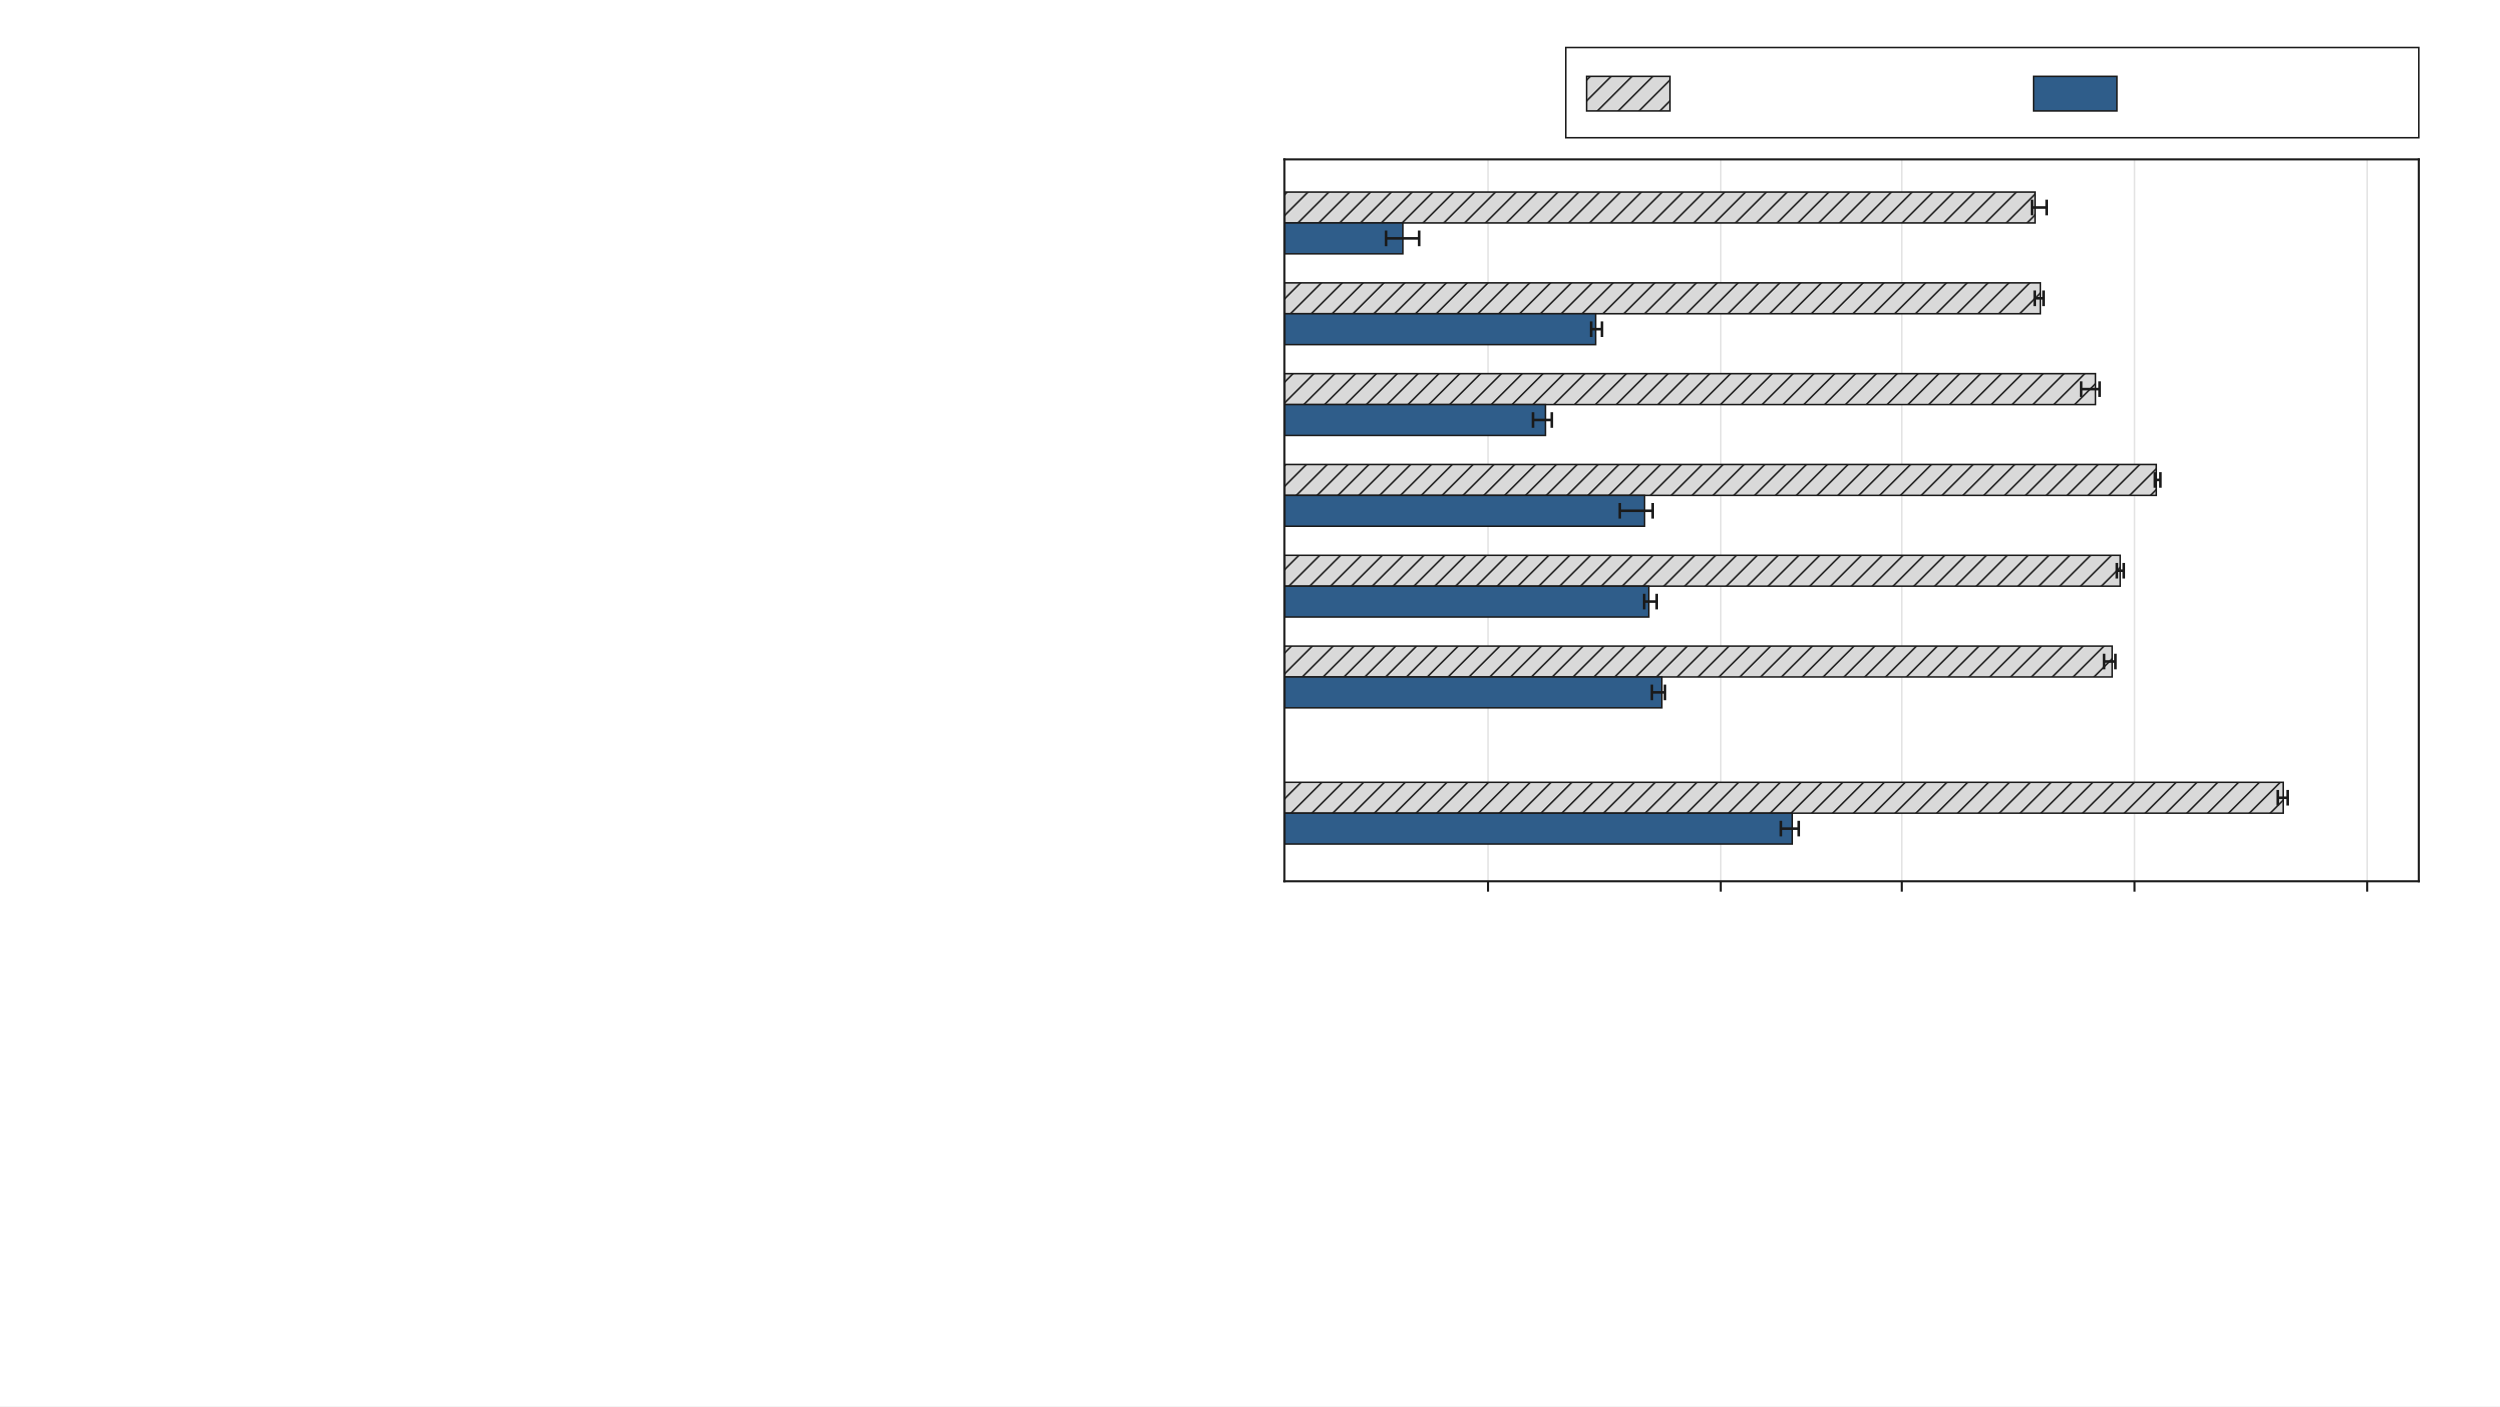
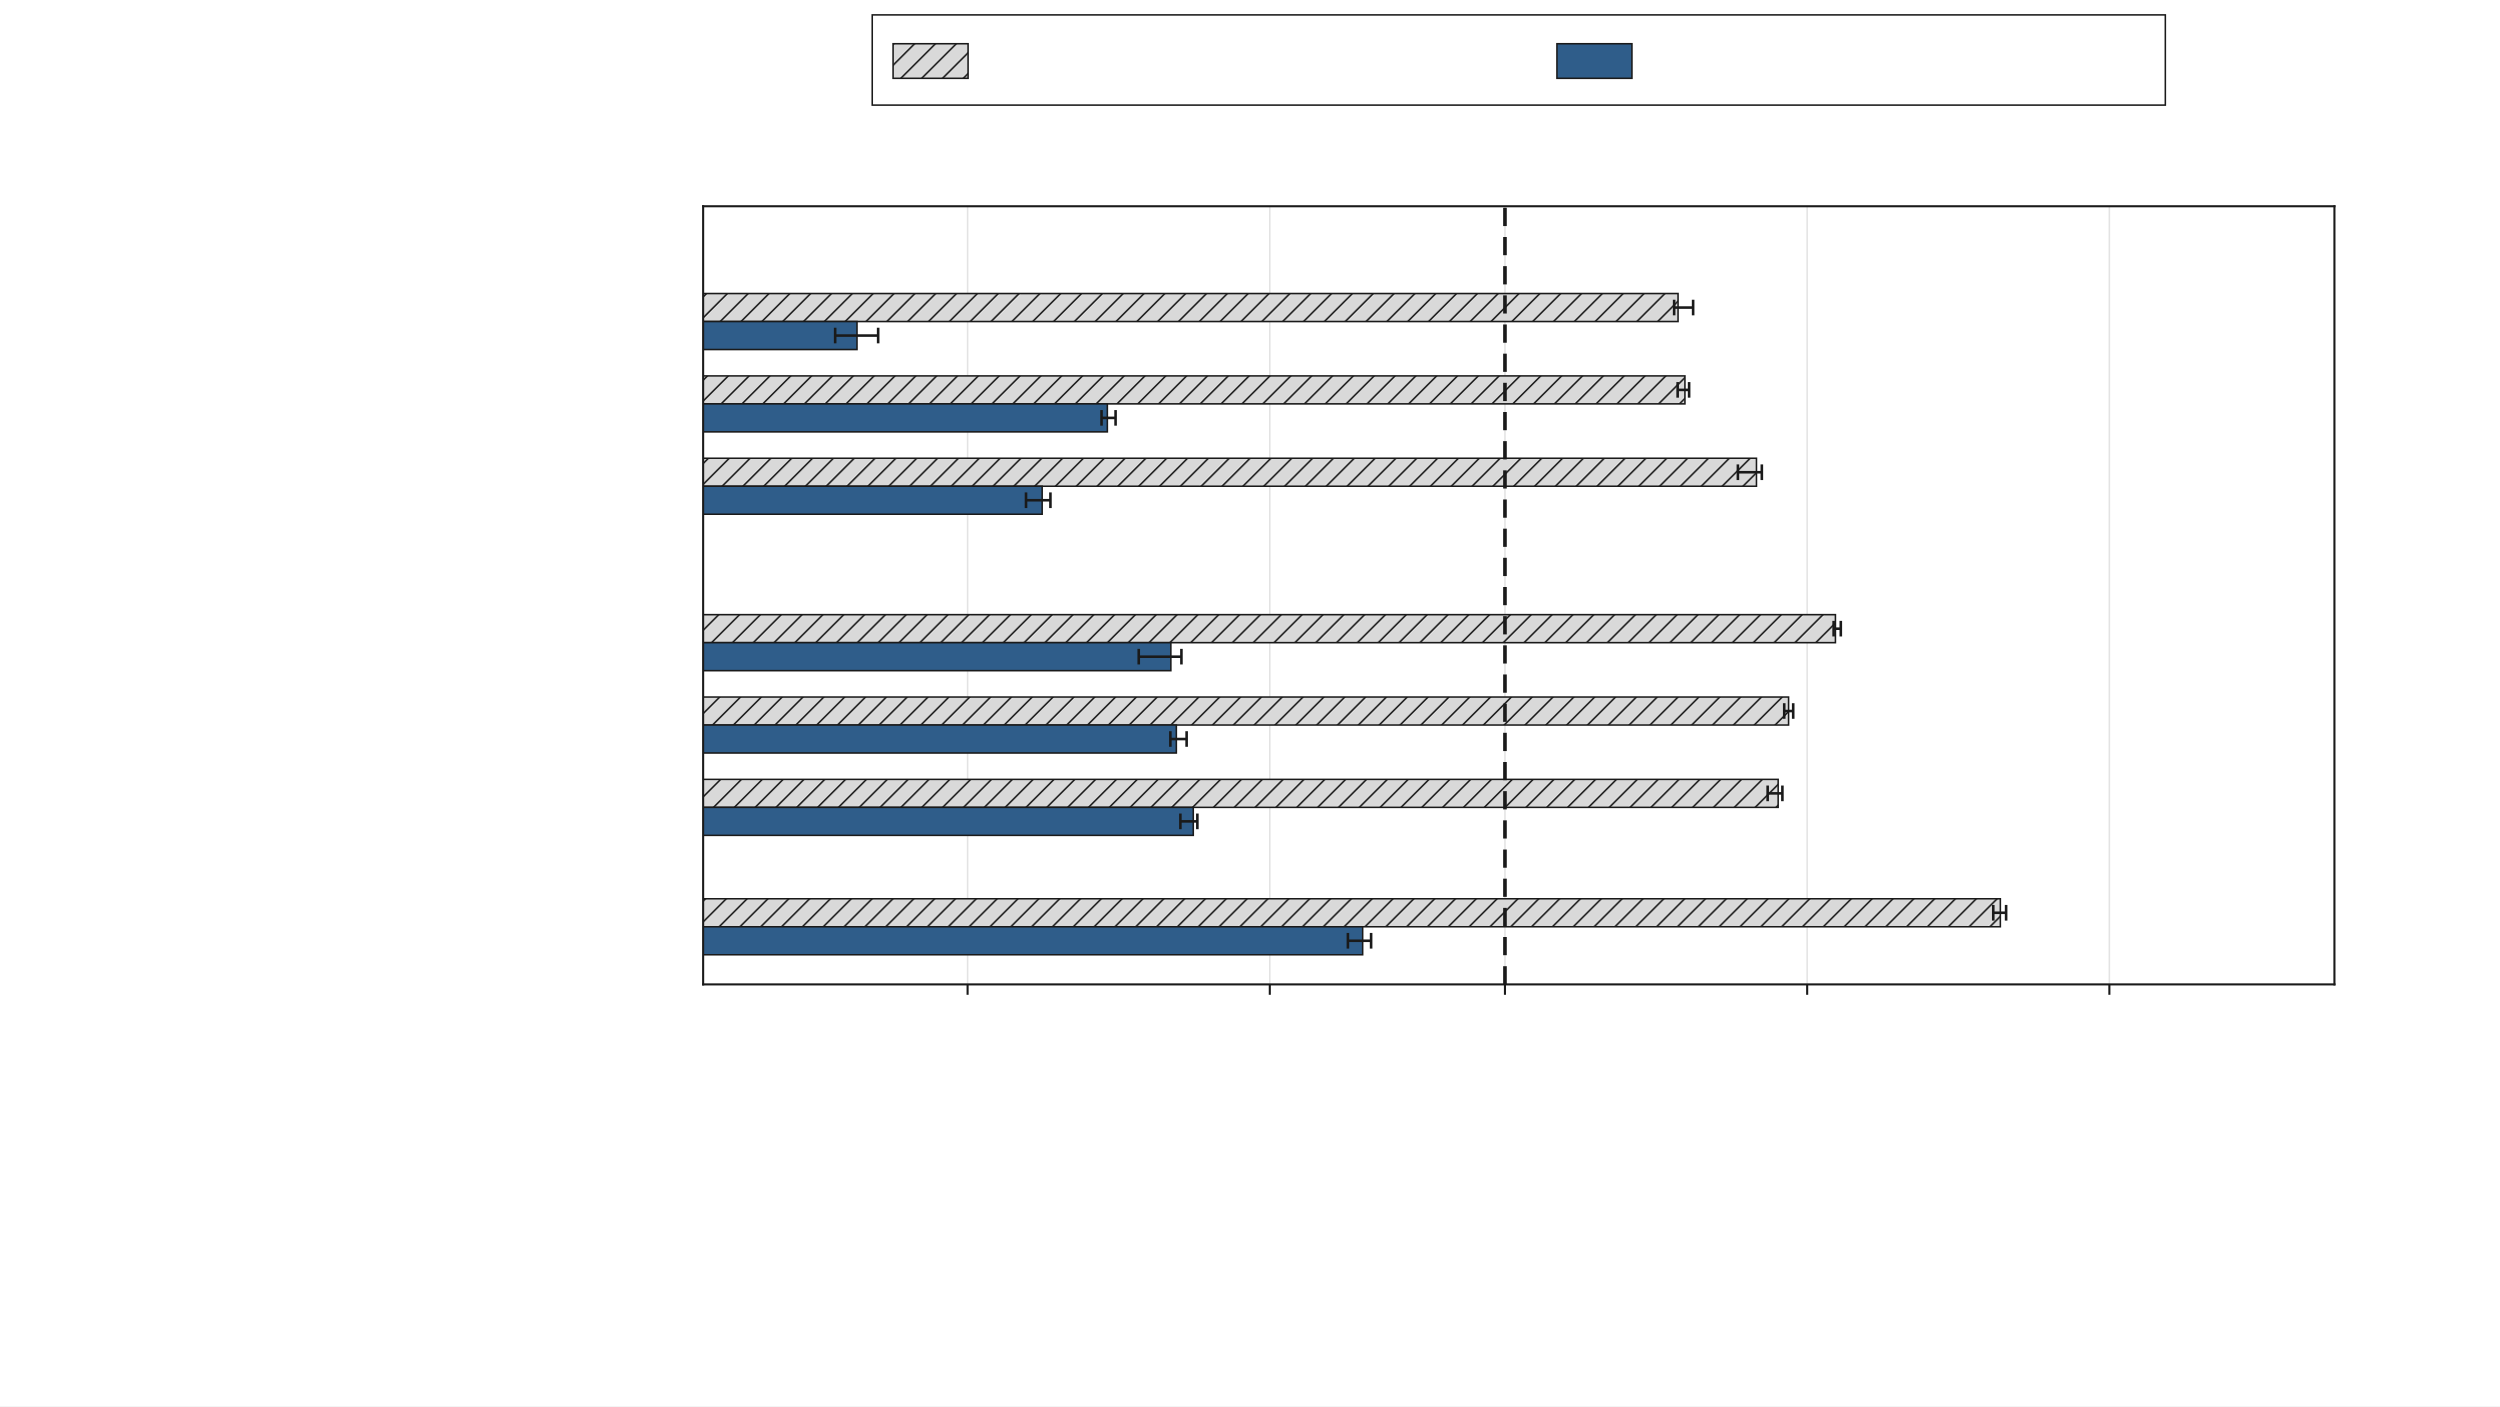
<svg xmlns="http://www.w3.org/2000/svg" xmlns:xlink="http://www.w3.org/1999/xlink" width="959.976pt" height="540pt" viewBox="0 0 959.976 540" version="1.1">
  <defs>
    <style type="text/css">*{stroke-linejoin: round; stroke-linecap: butt}</style>
  </defs>
  <g id="figure_1">
    <g id="patch_1">
      <path d="M 0 540  L 959.976 540  L 959.976 0  L 0 0  z " style="fill: #ffffff" />
    </g>
    <g id="axes_1">
      <g id="patch_2">
-         <path d="M 493.2 338.4  L 928.8 338.4  L 928.8 61.2  L 493.2 61.2  z " style="fill: #ffffff" />
+         <path d="M 270 378  L 896.4 378  L 896.4 79.2  L 270 79.2  z " style="fill: #ffffff" />
      </g>
      <g id="matplotlib.axis_1">
        <g id="xtick_1">
          <g id="bg:grid">
-             <path d="M 571.389 338.4  L 571.389 61.2  " clip-path="url(#p5100b1b1b0)" style="fill: none; stroke: #e3e3e3; stroke-width: 0.6; stroke-linecap: square" />
+             <path d="M 371.546 378  L 371.546 79.2  " clip-path="url(#p2a2bce3b13)" style="fill: none; stroke: #e3e3e3; stroke-width: 0.6; stroke-linecap: square" />
          </g>
          <g id="line2d_1">
            <defs>
-               <path id="m1a7d754cd2" d="M 0 0  L 0 4  " style="stroke: #1a1a1a; stroke-width: 0.8" />
+               <path id="m1b70119677" d="M 0 0  L 0 4  " style="stroke: #1a1a1a; stroke-width: 0.8" />
            </defs>
            <g>
-               <use xlink:href="#m1a7d754cd2" x="571.389" y="338.4" style="fill: #1a1a1a; stroke: #1a1a1a; stroke-width: 0.8" />
+               <use xlink:href="#m1b70119677" x="371.546" y="378" style="fill: #1a1a1a; stroke: #1a1a1a; stroke-width: 0.8" />
            </g>
          </g>
        </g>
        <g id="xtick_2">
          <g id="bg:grid">
-             <path d="M 660.742 338.4  L 660.742 61.2  " clip-path="url(#p5100b1b1b0)" style="fill: none; stroke: #e3e3e3; stroke-width: 0.6; stroke-linecap: square" />
+             <path d="M 487.59 378  L 487.59 79.2  " clip-path="url(#p2a2bce3b13)" style="fill: none; stroke: #e3e3e3; stroke-width: 0.6; stroke-linecap: square" />
          </g>
          <g id="line2d_2">
            <g>
-               <use xlink:href="#m1a7d754cd2" x="660.742" y="338.4" style="fill: #1a1a1a; stroke: #1a1a1a; stroke-width: 0.8" />
+               <use xlink:href="#m1b70119677" x="487.59" y="378" style="fill: #1a1a1a; stroke: #1a1a1a; stroke-width: 0.8" />
            </g>
          </g>
        </g>
        <g id="xtick_3">
          <g id="bg:grid">
-             <path d="M 730.272 338.4  L 730.272 61.2  " clip-path="url(#p5100b1b1b0)" style="fill: none; stroke: #e3e3e3; stroke-width: 0.6; stroke-linecap: square" />
+             <path d="M 577.89 378  L 577.89 79.2  " clip-path="url(#p2a2bce3b13)" style="fill: none; stroke: #e3e3e3; stroke-width: 0.6; stroke-linecap: square" />
          </g>
          <g id="line2d_3">
            <g>
-               <use xlink:href="#m1a7d754cd2" x="730.272" y="338.4" style="fill: #1a1a1a; stroke: #1a1a1a; stroke-width: 0.8" />
+               <use xlink:href="#m1b70119677" x="577.89" y="378" style="fill: #1a1a1a; stroke: #1a1a1a; stroke-width: 0.8" />
            </g>
          </g>
        </g>
        <g id="xtick_4">
          <g id="bg:grid">
-             <path d="M 819.624 338.4  L 819.624 61.2  " clip-path="url(#p5100b1b1b0)" style="fill: none; stroke: #e3e3e3; stroke-width: 0.6; stroke-linecap: square" />
+             <path d="M 693.934 378  L 693.934 79.2  " clip-path="url(#p2a2bce3b13)" style="fill: none; stroke: #e3e3e3; stroke-width: 0.6; stroke-linecap: square" />
          </g>
          <g id="line2d_4">
            <g>
-               <use xlink:href="#m1a7d754cd2" x="819.624" y="338.4" style="fill: #1a1a1a; stroke: #1a1a1a; stroke-width: 0.8" />
+               <use xlink:href="#m1b70119677" x="693.934" y="378" style="fill: #1a1a1a; stroke: #1a1a1a; stroke-width: 0.8" />
            </g>
          </g>
        </g>
        <g id="xtick_5">
          <g id="bg:grid">
-             <path d="M 908.977 338.4  L 908.977 61.2  " clip-path="url(#p5100b1b1b0)" style="fill: none; stroke: #e3e3e3; stroke-width: 0.6; stroke-linecap: square" />
+             <path d="M 809.979 378  L 809.979 79.2  " clip-path="url(#p2a2bce3b13)" style="fill: none; stroke: #e3e3e3; stroke-width: 0.6; stroke-linecap: square" />
          </g>
          <g id="line2d_5">
            <g>
-               <use xlink:href="#m1a7d754cd2" x="908.977" y="338.4" style="fill: #1a1a1a; stroke: #1a1a1a; stroke-width: 0.8" />
+               <use xlink:href="#m1b70119677" x="809.979" y="378" style="fill: #1a1a1a; stroke: #1a1a1a; stroke-width: 0.8" />
            </g>
          </g>
        </g>
      </g>
      <g id="matplotlib.axis_2">
        <g id="ytick_1">
          <g id="line2d_6" />
        </g>
        <g id="ytick_2">
          <g id="line2d_7" />
        </g>
        <g id="ytick_3">
          <g id="line2d_8" />
        </g>
        <g id="ytick_4">
          <g id="line2d_9" />
        </g>
        <g id="ytick_5">
          <g id="line2d_10" />
        </g>
        <g id="ytick_6">
          <g id="line2d_11" />
        </g>
        <g id="ytick_7">
          <g id="line2d_12" />
        </g>
      </g>
      <g id="patch_3">
-         <path d="M 493.2 73.752  L 781.45 73.752  L 781.45 85.608  L 493.2 85.608  z " clip-path="url(#p5100b1b1b0)" style="fill: url(#h4cf9da2edd); stroke: #1a1a1a; stroke-width: 0.6; stroke-linejoin: miter" />
+         <path d="M 270 112.716  L 644.356 112.716  L 644.356 123.467  L 270 123.467  z " clip-path="url(#p2a2bce3b13)" style="fill: url(#hcbcbb12911); stroke: #1a1a1a; stroke-width: 0.6; stroke-linejoin: miter" />
      </g>
      <g id="patch_4">
-         <path d="M 493.2 85.608  L 538.695 85.608  L 538.695 97.463  L 493.2 97.463  z " clip-path="url(#p5100b1b1b0)" style="fill: #2f5d8a; stroke: #1a1a1a; stroke-width: 0.6; stroke-linejoin: miter" />
+         <path d="M 270 123.467  L 329.085 123.467  L 329.085 134.217  L 270 134.217  z " clip-path="url(#p2a2bce3b13)" style="fill: #2f5d8a; stroke: #1a1a1a; stroke-width: 0.6; stroke-linejoin: miter" />
      </g>
      <g id="patch_5">
-         <path d="M 493.2 108.62  L 783.483 108.62  L 783.483 120.475  L 493.2 120.475  z " clip-path="url(#p5100b1b1b0)" style="fill: url(#h4cf9da2edd); stroke: #1a1a1a; stroke-width: 0.6; stroke-linejoin: miter" />
+         <path d="M 270 144.335  L 646.997 144.335  L 646.997 155.086  L 270 155.086  z " clip-path="url(#p2a2bce3b13)" style="fill: url(#hcbcbb12911); stroke: #1a1a1a; stroke-width: 0.6; stroke-linejoin: miter" />
      </g>
      <g id="patch_6">
-         <path d="M 493.2 120.475  L 612.713 120.475  L 612.713 132.331  L 493.2 132.331  z " clip-path="url(#p5100b1b1b0)" style="fill: #2f5d8a; stroke: #1a1a1a; stroke-width: 0.6; stroke-linejoin: miter" />
+         <path d="M 270 155.086  L 425.214 155.086  L 425.214 165.836  L 270 165.836  z " clip-path="url(#p2a2bce3b13)" style="fill: #2f5d8a; stroke: #1a1a1a; stroke-width: 0.6; stroke-linejoin: miter" />
      </g>
      <g id="patch_7">
-         <path d="M 493.2 143.488  L 804.635 143.488  L 804.635 155.343  L 493.2 155.343  z " clip-path="url(#p5100b1b1b0)" style="fill: url(#h4cf9da2edd); stroke: #1a1a1a; stroke-width: 0.6; stroke-linejoin: miter" />
+         <path d="M 270 175.954  L 674.467 175.954  L 674.467 186.705  L 270 186.705  z " clip-path="url(#p2a2bce3b13)" style="fill: url(#hcbcbb12911); stroke: #1a1a1a; stroke-width: 0.6; stroke-linejoin: miter" />
      </g>
      <g id="patch_8">
-         <path d="M 493.2 155.343  L 593.44 155.343  L 593.44 167.198  L 493.2 167.198  z " clip-path="url(#p5100b1b1b0)" style="fill: #2f5d8a; stroke: #1a1a1a; stroke-width: 0.6; stroke-linejoin: miter" />
+         <path d="M 270 186.705  L 400.184 186.705  L 400.184 197.455  L 270 197.455  z " clip-path="url(#p2a2bce3b13)" style="fill: #2f5d8a; stroke: #1a1a1a; stroke-width: 0.6; stroke-linejoin: miter" />
      </g>
      <g id="patch_9">
-         <path d="M 493.2 178.356  L 827.981 178.356  L 827.981 190.211  L 493.2 190.211  z " clip-path="url(#p5100b1b1b0)" style="fill: url(#h4cf9da2edd); stroke: #1a1a1a; stroke-width: 0.6; stroke-linejoin: miter" />
+         <path d="M 270 236.03  L 704.788 236.03  L 704.788 246.781  L 270 246.781  z " clip-path="url(#p2a2bce3b13)" style="fill: url(#hcbcbb12911); stroke: #1a1a1a; stroke-width: 0.6; stroke-linejoin: miter" />
      </g>
      <g id="patch_10">
-         <path d="M 493.2 190.211  L 631.49 190.211  L 631.49 202.066  L 493.2 202.066  z " clip-path="url(#p5100b1b1b0)" style="fill: #2f5d8a; stroke: #1a1a1a; stroke-width: 0.6; stroke-linejoin: miter" />
+         <path d="M 270 246.781  L 449.6 246.781  L 449.6 257.531  L 270 257.531  z " clip-path="url(#p2a2bce3b13)" style="fill: #2f5d8a; stroke: #1a1a1a; stroke-width: 0.6; stroke-linejoin: miter" />
      </g>
      <g id="patch_11">
-         <path d="M 493.2 213.224  L 814.128 213.224  L 814.128 225.079  L 493.2 225.079  z " clip-path="url(#p5100b1b1b0)" style="fill: url(#h4cf9da2edd); stroke: #1a1a1a; stroke-width: 0.6; stroke-linejoin: miter" />
+         <path d="M 270 267.65  L 686.796 267.65  L 686.796 278.4  L 270 278.4  z " clip-path="url(#p2a2bce3b13)" style="fill: url(#hcbcbb12911); stroke: #1a1a1a; stroke-width: 0.6; stroke-linejoin: miter" />
      </g>
      <g id="patch_12">
-         <path d="M 493.2 225.079  L 633.112 225.079  L 633.112 236.934  L 493.2 236.934  z " clip-path="url(#p5100b1b1b0)" style="fill: #2f5d8a; stroke: #1a1a1a; stroke-width: 0.6; stroke-linejoin: miter" />
+         <path d="M 270 278.4  L 451.706 278.4  L 451.706 289.15  L 270 289.15  z " clip-path="url(#p2a2bce3b13)" style="fill: #2f5d8a; stroke: #1a1a1a; stroke-width: 0.6; stroke-linejoin: miter" />
      </g>
      <g id="patch_13">
-         <path d="M 493.2 248.092  L 811.048 248.092  L 811.048 259.947  L 493.2 259.947  z " clip-path="url(#p5100b1b1b0)" style="fill: url(#h4cf9da2edd); stroke: #1a1a1a; stroke-width: 0.6; stroke-linejoin: miter" />
+         <path d="M 270 299.269  L 682.795 299.269  L 682.795 310.019  L 270 310.019  z " clip-path="url(#p2a2bce3b13)" style="fill: url(#hcbcbb12911); stroke: #1a1a1a; stroke-width: 0.6; stroke-linejoin: miter" />
      </g>
      <g id="patch_14">
-         <path d="M 493.2 259.947  L 638.116 259.947  L 638.116 271.802  L 493.2 271.802  z " clip-path="url(#p5100b1b1b0)" style="fill: #2f5d8a; stroke: #1a1a1a; stroke-width: 0.6; stroke-linejoin: miter" />
+         <path d="M 270 310.019  L 458.206 310.019  L 458.206 320.77  L 270 320.77  z " clip-path="url(#p2a2bce3b13)" style="fill: #2f5d8a; stroke: #1a1a1a; stroke-width: 0.6; stroke-linejoin: miter" />
      </g>
      <g id="patch_15">
-         <path d="M 493.2 300.394  L 876.742 300.394  L 876.742 312.249  L 493.2 312.249  z " clip-path="url(#p5100b1b1b0)" style="fill: url(#h4cf9da2edd); stroke: #1a1a1a; stroke-width: 0.6; stroke-linejoin: miter" />
+         <path d="M 270 345.116  L 768.114 345.116  L 768.114 355.867  L 270 355.867  z " clip-path="url(#p2a2bce3b13)" style="fill: url(#hcbcbb12911); stroke: #1a1a1a; stroke-width: 0.6; stroke-linejoin: miter" />
      </g>
      <g id="patch_16">
-         <path d="M 493.2 312.249  L 688.199 312.249  L 688.199 324.104  L 493.2 324.104  z " clip-path="url(#p5100b1b1b0)" style="fill: #2f5d8a; stroke: #1a1a1a; stroke-width: 0.6; stroke-linejoin: miter" />
+         <path d="M 270 355.867  L 523.25 355.867  L 523.25 366.617  L 270 366.617  z " clip-path="url(#p2a2bce3b13)" style="fill: #2f5d8a; stroke: #1a1a1a; stroke-width: 0.6; stroke-linejoin: miter" />
      </g>
      <g id="LineCollection_1">
-         <path d="M 780.295 79.68  L 785.908 79.68  " clip-path="url(#p5100b1b1b0)" style="fill: none; stroke: #1a1a1a" />
+         <path d="M 642.857 118.091  L 650.146 118.091  " clip-path="url(#p2a2bce3b13)" style="fill: none; stroke: #1a1a1a" />
      </g>
      <g id="line2d_13">
        <defs>
-           <path id="m0e6d758125" d="M 0 3  L 0 -3  " style="stroke: #1a1a1a" />
+           <path id="m68e2331015" d="M 0 3  L 0 -3  " style="stroke: #1a1a1a" />
        </defs>
-         <g clip-path="url(#p5100b1b1b0)">
-           <use xlink:href="#m0e6d758125" x="780.295" y="79.68" style="fill: #1f77b4; stroke: #1a1a1a" />
+         <g clip-path="url(#p2a2bce3b13)">
+           <use xlink:href="#m68e2331015" x="642.857" y="118.091" style="fill: #1f77b4; stroke: #1a1a1a" />
        </g>
      </g>
      <g id="line2d_14">
-         <g clip-path="url(#p5100b1b1b0)">
-           <use xlink:href="#m0e6d758125" x="785.908" y="79.68" style="fill: #1f77b4; stroke: #1a1a1a" />
+         <g clip-path="url(#p2a2bce3b13)">
+           <use xlink:href="#m68e2331015" x="650.146" y="118.091" style="fill: #1f77b4; stroke: #1a1a1a" />
        </g>
      </g>
      <g id="LineCollection_2">
-         <path d="M 532.234 91.535  L 544.945 91.535  " clip-path="url(#p5100b1b1b0)" style="fill: none; stroke: #1a1a1a" />
+         <path d="M 320.694 128.842  L 337.203 128.842  " clip-path="url(#p2a2bce3b13)" style="fill: none; stroke: #1a1a1a" />
      </g>
      <g id="line2d_15">
-         <g clip-path="url(#p5100b1b1b0)">
-           <use xlink:href="#m0e6d758125" x="532.234" y="91.535" style="fill: #1f77b4; stroke: #1a1a1a" />
+         <g clip-path="url(#p2a2bce3b13)">
+           <use xlink:href="#m68e2331015" x="320.694" y="128.842" style="fill: #1f77b4; stroke: #1a1a1a" />
        </g>
      </g>
      <g id="line2d_16">
-         <g clip-path="url(#p5100b1b1b0)">
-           <use xlink:href="#m0e6d758125" x="544.945" y="91.535" style="fill: #1f77b4; stroke: #1a1a1a" />
+         <g clip-path="url(#p2a2bce3b13)">
+           <use xlink:href="#m68e2331015" x="337.203" y="128.842" style="fill: #1f77b4; stroke: #1a1a1a" />
        </g>
      </g>
      <g id="LineCollection_3">
-         <path d="M 781.333 114.548  L 784.721 114.548  " clip-path="url(#p5100b1b1b0)" style="fill: none; stroke: #1a1a1a" />
+         <path d="M 644.204 149.71  L 648.604 149.71  " clip-path="url(#p2a2bce3b13)" style="fill: none; stroke: #1a1a1a" />
      </g>
      <g id="line2d_17">
-         <g clip-path="url(#p5100b1b1b0)">
-           <use xlink:href="#m0e6d758125" x="781.333" y="114.548" style="fill: #1f77b4; stroke: #1a1a1a" />
+         <g clip-path="url(#p2a2bce3b13)">
+           <use xlink:href="#m68e2331015" x="644.204" y="149.71" style="fill: #1f77b4; stroke: #1a1a1a" />
        </g>
      </g>
      <g id="line2d_18">
-         <g clip-path="url(#p5100b1b1b0)">
-           <use xlink:href="#m0e6d758125" x="784.721" y="114.548" style="fill: #1f77b4; stroke: #1a1a1a" />
+         <g clip-path="url(#p2a2bce3b13)">
+           <use xlink:href="#m68e2331015" x="648.604" y="149.71" style="fill: #1f77b4; stroke: #1a1a1a" />
        </g>
      </g>
      <g id="LineCollection_4">
-         <path d="M 610.994 126.403  L 615.145 126.403  " clip-path="url(#p5100b1b1b0)" style="fill: none; stroke: #1a1a1a" />
+         <path d="M 422.982 160.461  L 428.372 160.461  " clip-path="url(#p2a2bce3b13)" style="fill: none; stroke: #1a1a1a" />
      </g>
      <g id="line2d_19">
-         <g clip-path="url(#p5100b1b1b0)">
-           <use xlink:href="#m0e6d758125" x="610.994" y="126.403" style="fill: #1f77b4; stroke: #1a1a1a" />
+         <g clip-path="url(#p2a2bce3b13)">
+           <use xlink:href="#m68e2331015" x="422.982" y="160.461" style="fill: #1f77b4; stroke: #1a1a1a" />
        </g>
      </g>
      <g id="line2d_20">
-         <g clip-path="url(#p5100b1b1b0)">
-           <use xlink:href="#m0e6d758125" x="615.145" y="126.403" style="fill: #1f77b4; stroke: #1a1a1a" />
+         <g clip-path="url(#p2a2bce3b13)">
+           <use xlink:href="#m68e2331015" x="428.372" y="160.461" style="fill: #1f77b4; stroke: #1a1a1a" />
        </g>
      </g>
      <g id="LineCollection_5">
-         <path d="M 799.142 149.416  L 806.221 149.416  " clip-path="url(#p5100b1b1b0)" style="fill: none; stroke: #1a1a1a" />
+         <path d="M 667.334 181.33  L 676.527 181.33  " clip-path="url(#p2a2bce3b13)" style="fill: none; stroke: #1a1a1a" />
      </g>
      <g id="line2d_21">
-         <g clip-path="url(#p5100b1b1b0)">
-           <use xlink:href="#m0e6d758125" x="799.142" y="149.416" style="fill: #1f77b4; stroke: #1a1a1a" />
+         <g clip-path="url(#p2a2bce3b13)">
+           <use xlink:href="#m68e2331015" x="667.334" y="181.33" style="fill: #1f77b4; stroke: #1a1a1a" />
        </g>
      </g>
      <g id="line2d_22">
-         <g clip-path="url(#p5100b1b1b0)">
-           <use xlink:href="#m0e6d758125" x="806.221" y="149.416" style="fill: #1f77b4; stroke: #1a1a1a" />
+         <g clip-path="url(#p2a2bce3b13)">
+           <use xlink:href="#m68e2331015" x="676.527" y="181.33" style="fill: #1f77b4; stroke: #1a1a1a" />
        </g>
      </g>
      <g id="LineCollection_6">
-         <path d="M 588.663 161.271  L 595.883 161.271  " clip-path="url(#p5100b1b1b0)" style="fill: none; stroke: #1a1a1a" />
+         <path d="M 393.98 192.08  L 403.356 192.08  " clip-path="url(#p2a2bce3b13)" style="fill: none; stroke: #1a1a1a" />
      </g>
      <g id="line2d_23">
-         <g clip-path="url(#p5100b1b1b0)">
-           <use xlink:href="#m0e6d758125" x="588.663" y="161.271" style="fill: #1f77b4; stroke: #1a1a1a" />
+         <g clip-path="url(#p2a2bce3b13)">
+           <use xlink:href="#m68e2331015" x="393.98" y="192.08" style="fill: #1f77b4; stroke: #1a1a1a" />
        </g>
      </g>
      <g id="line2d_24">
-         <g clip-path="url(#p5100b1b1b0)">
-           <use xlink:href="#m0e6d758125" x="595.883" y="161.271" style="fill: #1f77b4; stroke: #1a1a1a" />
+         <g clip-path="url(#p2a2bce3b13)">
+           <use xlink:href="#m68e2331015" x="403.356" y="192.08" style="fill: #1f77b4; stroke: #1a1a1a" />
        </g>
      </g>
      <g id="LineCollection_7">
-         <path d="M 827.448 184.284  L 829.568 184.284  " clip-path="url(#p5100b1b1b0)" style="fill: none; stroke: #1a1a1a" />
+         <path d="M 704.095 241.406  L 706.848 241.406  " clip-path="url(#p2a2bce3b13)" style="fill: none; stroke: #1a1a1a" />
      </g>
      <g id="line2d_25">
-         <g clip-path="url(#p5100b1b1b0)">
-           <use xlink:href="#m0e6d758125" x="827.448" y="184.284" style="fill: #1f77b4; stroke: #1a1a1a" />
+         <g clip-path="url(#p2a2bce3b13)">
+           <use xlink:href="#m68e2331015" x="704.095" y="241.406" style="fill: #1f77b4; stroke: #1a1a1a" />
        </g>
      </g>
      <g id="line2d_26">
-         <g clip-path="url(#p5100b1b1b0)">
-           <use xlink:href="#m0e6d758125" x="829.568" y="184.284" style="fill: #1f77b4; stroke: #1a1a1a" />
+         <g clip-path="url(#p2a2bce3b13)">
+           <use xlink:href="#m68e2331015" x="706.848" y="241.406" style="fill: #1f77b4; stroke: #1a1a1a" />
        </g>
      </g>
      <g id="LineCollection_8">
-         <path d="M 621.993 196.139  L 634.613 196.139  " clip-path="url(#p5100b1b1b0)" style="fill: none; stroke: #1a1a1a" />
+         <path d="M 437.266 252.156  L 453.656 252.156  " clip-path="url(#p2a2bce3b13)" style="fill: none; stroke: #1a1a1a" />
      </g>
      <g id="line2d_27">
-         <g clip-path="url(#p5100b1b1b0)">
-           <use xlink:href="#m0e6d758125" x="621.993" y="196.139" style="fill: #1f77b4; stroke: #1a1a1a" />
+         <g clip-path="url(#p2a2bce3b13)">
+           <use xlink:href="#m68e2331015" x="437.266" y="252.156" style="fill: #1f77b4; stroke: #1a1a1a" />
        </g>
      </g>
      <g id="line2d_28">
-         <g clip-path="url(#p5100b1b1b0)">
-           <use xlink:href="#m0e6d758125" x="634.613" y="196.139" style="fill: #1f77b4; stroke: #1a1a1a" />
+         <g clip-path="url(#p2a2bce3b13)">
+           <use xlink:href="#m68e2331015" x="453.656" y="252.156" style="fill: #1f77b4; stroke: #1a1a1a" />
        </g>
      </g>
      <g id="LineCollection_9">
-         <path d="M 812.843 219.152  L 815.496 219.152  " clip-path="url(#p5100b1b1b0)" style="fill: none; stroke: #1a1a1a" />
+         <path d="M 685.127 273.025  L 688.572 273.025  " clip-path="url(#p2a2bce3b13)" style="fill: none; stroke: #1a1a1a" />
      </g>
      <g id="line2d_29">
-         <g clip-path="url(#p5100b1b1b0)">
-           <use xlink:href="#m0e6d758125" x="812.843" y="219.152" style="fill: #1f77b4; stroke: #1a1a1a" />
+         <g clip-path="url(#p2a2bce3b13)">
+           <use xlink:href="#m68e2331015" x="685.127" y="273.025" style="fill: #1f77b4; stroke: #1a1a1a" />
        </g>
      </g>
      <g id="line2d_30">
-         <g clip-path="url(#p5100b1b1b0)">
-           <use xlink:href="#m0e6d758125" x="815.496" y="219.152" style="fill: #1f77b4; stroke: #1a1a1a" />
+         <g clip-path="url(#p2a2bce3b13)">
+           <use xlink:href="#m68e2331015" x="688.572" y="273.025" style="fill: #1f77b4; stroke: #1a1a1a" />
        </g>
      </g>
      <g id="LineCollection_10">
-         <path d="M 631.342 231.007  L 636.153 231.007  " clip-path="url(#p5100b1b1b0)" style="fill: none; stroke: #1a1a1a" />
+         <path d="M 449.408 283.775  L 455.656 283.775  " clip-path="url(#p2a2bce3b13)" style="fill: none; stroke: #1a1a1a" />
      </g>
      <g id="line2d_31">
-         <g clip-path="url(#p5100b1b1b0)">
-           <use xlink:href="#m0e6d758125" x="631.342" y="231.007" style="fill: #1f77b4; stroke: #1a1a1a" />
+         <g clip-path="url(#p2a2bce3b13)">
+           <use xlink:href="#m68e2331015" x="449.408" y="283.775" style="fill: #1f77b4; stroke: #1a1a1a" />
        </g>
      </g>
      <g id="line2d_32">
-         <g clip-path="url(#p5100b1b1b0)">
-           <use xlink:href="#m0e6d758125" x="636.153" y="231.007" style="fill: #1f77b4; stroke: #1a1a1a" />
+         <g clip-path="url(#p2a2bce3b13)">
+           <use xlink:href="#m68e2331015" x="455.656" y="283.775" style="fill: #1f77b4; stroke: #1a1a1a" />
        </g>
      </g>
      <g id="LineCollection_11">
-         <path d="M 807.943 254.02  L 812.3 254.02  " clip-path="url(#p5100b1b1b0)" style="fill: none; stroke: #1a1a1a" />
+         <path d="M 678.763 304.644  L 684.422 304.644  " clip-path="url(#p2a2bce3b13)" style="fill: none; stroke: #1a1a1a" />
      </g>
      <g id="line2d_33">
-         <g clip-path="url(#p5100b1b1b0)">
-           <use xlink:href="#m0e6d758125" x="807.943" y="254.02" style="fill: #1f77b4; stroke: #1a1a1a" />
+         <g clip-path="url(#p2a2bce3b13)">
+           <use xlink:href="#m68e2331015" x="678.763" y="304.644" style="fill: #1f77b4; stroke: #1a1a1a" />
        </g>
      </g>
      <g id="line2d_34">
-         <g clip-path="url(#p5100b1b1b0)">
-           <use xlink:href="#m0e6d758125" x="812.3" y="254.02" style="fill: #1f77b4; stroke: #1a1a1a" />
+         <g clip-path="url(#p2a2bce3b13)">
+           <use xlink:href="#m68e2331015" x="684.422" y="304.644" style="fill: #1f77b4; stroke: #1a1a1a" />
        </g>
      </g>
      <g id="LineCollection_12">
-         <path d="M 634.307 265.875  L 639.325 265.875  " clip-path="url(#p5100b1b1b0)" style="fill: none; stroke: #1a1a1a" />
+         <path d="M 453.258 315.394  L 459.775 315.394  " clip-path="url(#p2a2bce3b13)" style="fill: none; stroke: #1a1a1a" />
      </g>
      <g id="line2d_35">
-         <g clip-path="url(#p5100b1b1b0)">
-           <use xlink:href="#m0e6d758125" x="634.307" y="265.875" style="fill: #1f77b4; stroke: #1a1a1a" />
+         <g clip-path="url(#p2a2bce3b13)">
+           <use xlink:href="#m68e2331015" x="453.258" y="315.394" style="fill: #1f77b4; stroke: #1a1a1a" />
        </g>
      </g>
      <g id="line2d_36">
-         <g clip-path="url(#p5100b1b1b0)">
-           <use xlink:href="#m0e6d758125" x="639.325" y="265.875" style="fill: #1f77b4; stroke: #1a1a1a" />
+         <g clip-path="url(#p2a2bce3b13)">
+           <use xlink:href="#m68e2331015" x="459.775" y="315.394" style="fill: #1f77b4; stroke: #1a1a1a" />
        </g>
      </g>
      <g id="LineCollection_13">
-         <path d="M 874.649 306.322  L 878.448 306.322  " clip-path="url(#p5100b1b1b0)" style="fill: none; stroke: #1a1a1a" />
+         <path d="M 765.396 350.491  L 770.329 350.491  " clip-path="url(#p2a2bce3b13)" style="fill: none; stroke: #1a1a1a" />
      </g>
      <g id="line2d_37">
-         <g clip-path="url(#p5100b1b1b0)">
-           <use xlink:href="#m0e6d758125" x="874.649" y="306.322" style="fill: #1f77b4; stroke: #1a1a1a" />
+         <g clip-path="url(#p2a2bce3b13)">
+           <use xlink:href="#m68e2331015" x="765.396" y="350.491" style="fill: #1f77b4; stroke: #1a1a1a" />
        </g>
      </g>
      <g id="line2d_38">
-         <g clip-path="url(#p5100b1b1b0)">
-           <use xlink:href="#m0e6d758125" x="878.448" y="306.322" style="fill: #1f77b4; stroke: #1a1a1a" />
+         <g clip-path="url(#p2a2bce3b13)">
+           <use xlink:href="#m68e2331015" x="770.329" y="350.491" style="fill: #1f77b4; stroke: #1a1a1a" />
        </g>
      </g>
      <g id="LineCollection_14">
-         <path d="M 683.835 318.177  L 690.696 318.177  " clip-path="url(#p5100b1b1b0)" style="fill: none; stroke: #1a1a1a" />
+         <path d="M 517.582 361.242  L 526.492 361.242  " clip-path="url(#p2a2bce3b13)" style="fill: none; stroke: #1a1a1a" />
      </g>
      <g id="line2d_39">
-         <g clip-path="url(#p5100b1b1b0)">
-           <use xlink:href="#m0e6d758125" x="683.835" y="318.177" style="fill: #1f77b4; stroke: #1a1a1a" />
+         <g clip-path="url(#p2a2bce3b13)">
+           <use xlink:href="#m68e2331015" x="517.582" y="361.242" style="fill: #1f77b4; stroke: #1a1a1a" />
        </g>
      </g>
      <g id="line2d_40">
-         <g clip-path="url(#p5100b1b1b0)">
-           <use xlink:href="#m0e6d758125" x="690.696" y="318.177" style="fill: #1f77b4; stroke: #1a1a1a" />
+         <g clip-path="url(#p2a2bce3b13)">
+           <use xlink:href="#m68e2331015" x="526.492" y="361.242" style="fill: #1f77b4; stroke: #1a1a1a" />
        </g>
      </g>
      <g id="patch_17">
-         <path d="M 493.2 338.4  L 493.2 61.2  " style="fill: none; stroke: #1a1a1a; stroke-width: 0.8; stroke-linejoin: miter; stroke-linecap: square" />
+         <path d="M 270 378  L 270 79.2  " style="fill: none; stroke: #1a1a1a; stroke-width: 0.8; stroke-linejoin: miter; stroke-linecap: square" />
      </g>
      <g id="patch_18">
-         <path d="M 928.8 338.4  L 928.8 61.2  " style="fill: none; stroke: #1a1a1a; stroke-width: 0.8; stroke-linejoin: miter; stroke-linecap: square" />
+         <path d="M 896.4 378  L 896.4 79.2  " style="fill: none; stroke: #1a1a1a; stroke-width: 0.8; stroke-linejoin: miter; stroke-linecap: square" />
      </g>
      <g id="patch_19">
-         <path d="M 493.2 338.4  L 928.8 338.4  " style="fill: none; stroke: #1a1a1a; stroke-width: 0.8; stroke-linejoin: miter; stroke-linecap: square" />
+         <path d="M 270 378  L 896.4 378  " style="fill: none; stroke: #1a1a1a; stroke-width: 0.8; stroke-linejoin: miter; stroke-linecap: square" />
      </g>
      <g id="patch_20">
-         <path d="M 493.2 61.2  L 928.8 61.2  " style="fill: none; stroke: #1a1a1a; stroke-width: 0.8; stroke-linejoin: miter; stroke-linecap: square" />
-       </g>
-       <g id="legend_1">
-         <g id="box:legend">
-           <path d="M 601.247 52.884  L 928.8 52.884  L 928.8 18.244  L 601.247 18.244  z " style="fill: #ffffff; stroke: #1a1a1a; stroke-width: 0.6; stroke-linejoin: miter" />
-         </g>
-         <g id="patch_21">
-           <path d="M 609.247 42.596  L 641.247 42.596  L 641.247 29.316  L 609.247 29.316  z " style="fill: url(#h4cf9da2edd); stroke: #1a1a1a; stroke-width: 0.6; stroke-linejoin: miter" />
-         </g>
-         <g id="patch_22">
-           <path d="M 780.88 42.596  L 812.88 42.596  L 812.88 29.316  L 780.88 29.316  z " style="fill: #2f5d8a; stroke: #1a1a1a; stroke-width: 0.6; stroke-linejoin: miter" />
-         </g>
+         <path d="M 270 79.2  L 896.4 79.2  " style="fill: none; stroke: #1a1a1a; stroke-width: 0.8; stroke-linejoin: miter; stroke-linecap: square" />
+       </g>
+       <g id="hourly">
+         <path d="M 577.89 378  L 577.89 79.2  " clip-path="url(#p2a2bce3b13)" style="fill: none; stroke-dasharray: 7,4.2; stroke-dashoffset: 0; stroke: #1a1a1a; stroke-width: 1.4" />
+       </g>
+     </g>
+     <g id="legend_1">
+       <g id="box:legend">
+         <path d="M 334.933 40.36  L 831.467 40.36  L 831.467 5.72  L 334.933 5.72  z " style="fill: #ffffff; stroke: #1a1a1a; stroke-width: 0.6; stroke-linejoin: miter" />
+       </g>
+       <g id="bg:legend handle">
+         <path d="M 342.933 30.072  L 371.733 30.072  L 371.733 16.792  L 342.933 16.792  z " style="fill: url(#hcbcbb12911); stroke: #1a1a1a; stroke-width: 0.6; stroke-linejoin: miter" />
+       </g>
+       <g id="bg:legend handle">
+         <path d="M 597.85 30.072  L 626.65 30.072  L 626.65 16.792  L 597.85 16.792  z " style="fill: #2f5d8a; stroke: #1a1a1a; stroke-width: 0.6; stroke-linejoin: miter" />
      </g>
    </g>
  </g>
  <defs>
-     <clipPath id="p5100b1b1b0">
-       <rect x="493.2" y="61.2" width="435.6" height="277.2" />
+     <clipPath id="p2a2bce3b13">
+       <rect x="270" y="79.2" width="626.4" height="298.8" />
    </clipPath>
  </defs>
  <defs>
-     <pattern id="h4cf9da2edd" patternUnits="userSpaceOnUse" x="0" y="0" width="72" height="72">
+     <pattern id="hcbcbb12911" patternUnits="userSpaceOnUse" x="0" y="0" width="72" height="72">
      <rect x="0" y="0" width="73" height="73" fill="#d9d9d9" />
      <path d="M -36 36  L 36 -36  M -32 40  L 40 -32  M -28 44  L 44 -28  M -24 48  L 48 -24  M -20 52  L 52 -20  M -16 56  L 56 -16  M -12 60  L 60 -12  M -8 64  L 64 -8  M -4 68  L 68 -4  M 0 72  L 72 0  M 4 76  L 76 4  M 8 80  L 80 8  M 12 84  L 84 12  M 16 88  L 88 16  M 20 92  L 92 20  M 24 96  L 96 24  M 28 100  L 100 28  M 32 104  L 104 32  M 36 108  L 108 36  " style="fill: #1a1a1a; stroke: #1a1a1a; stroke-width: 0.6; stroke-linecap: butt; stroke-linejoin: miter" />
    </pattern>
  </defs>
</svg>
